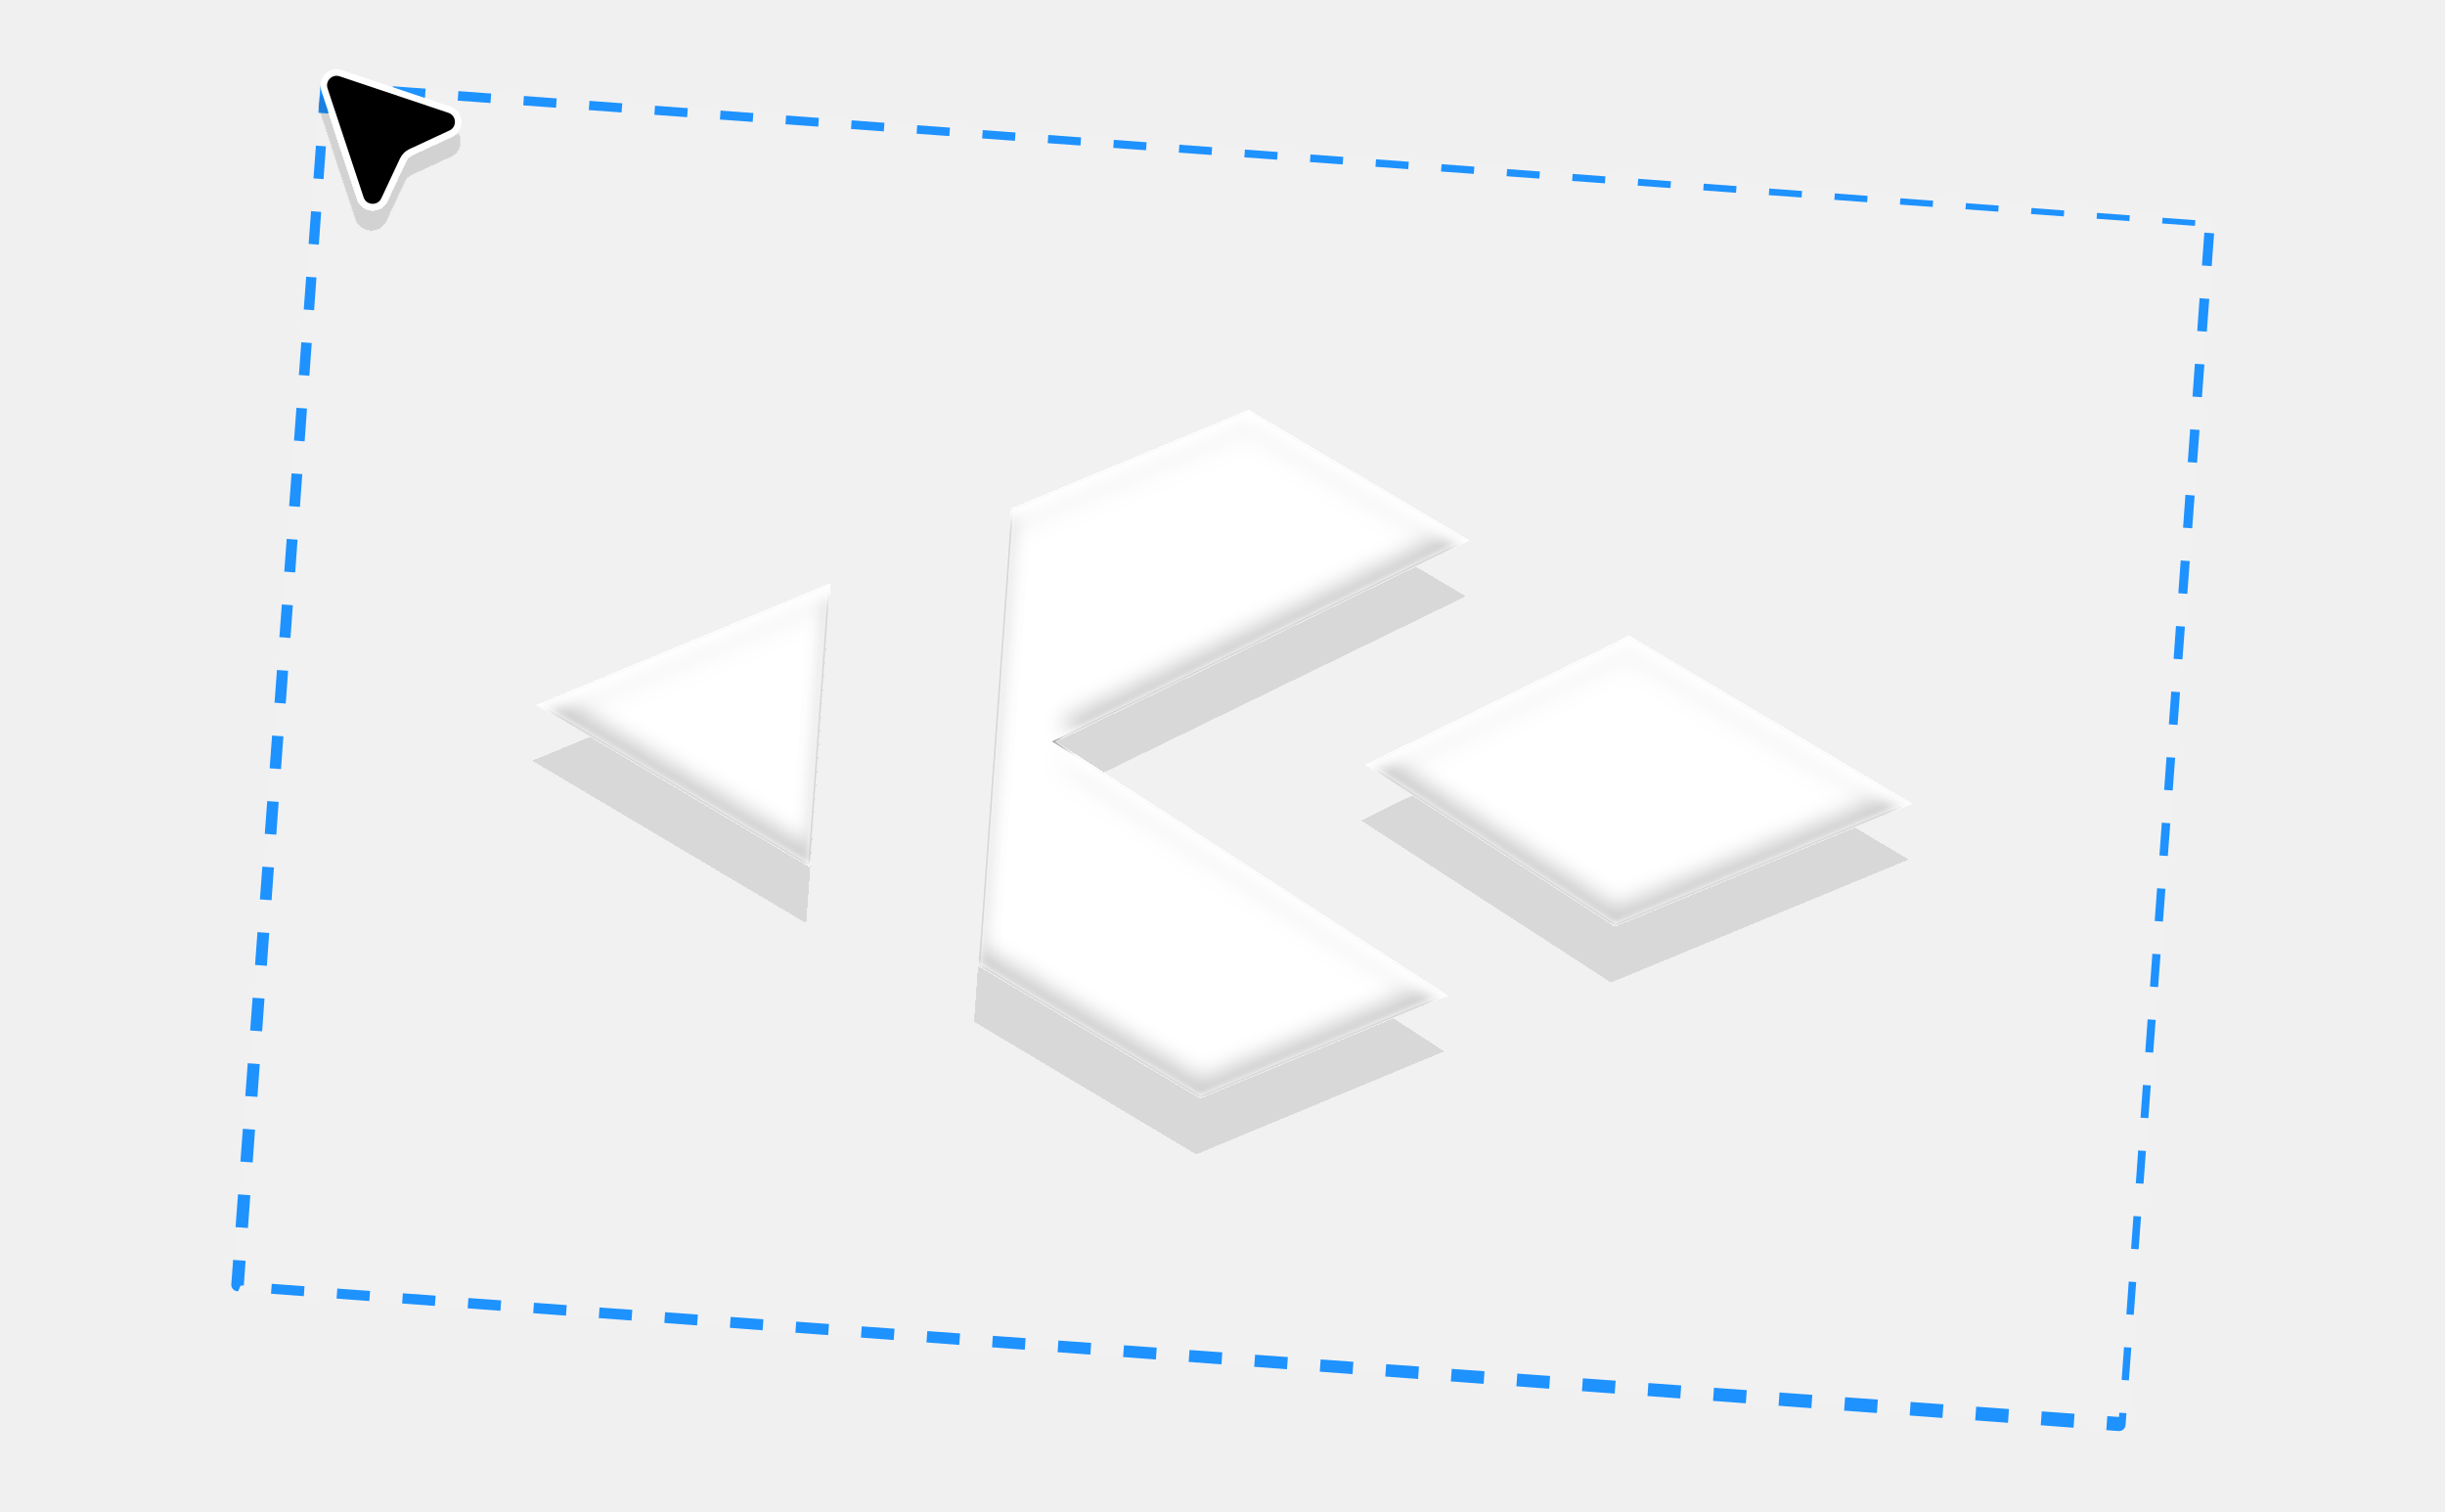
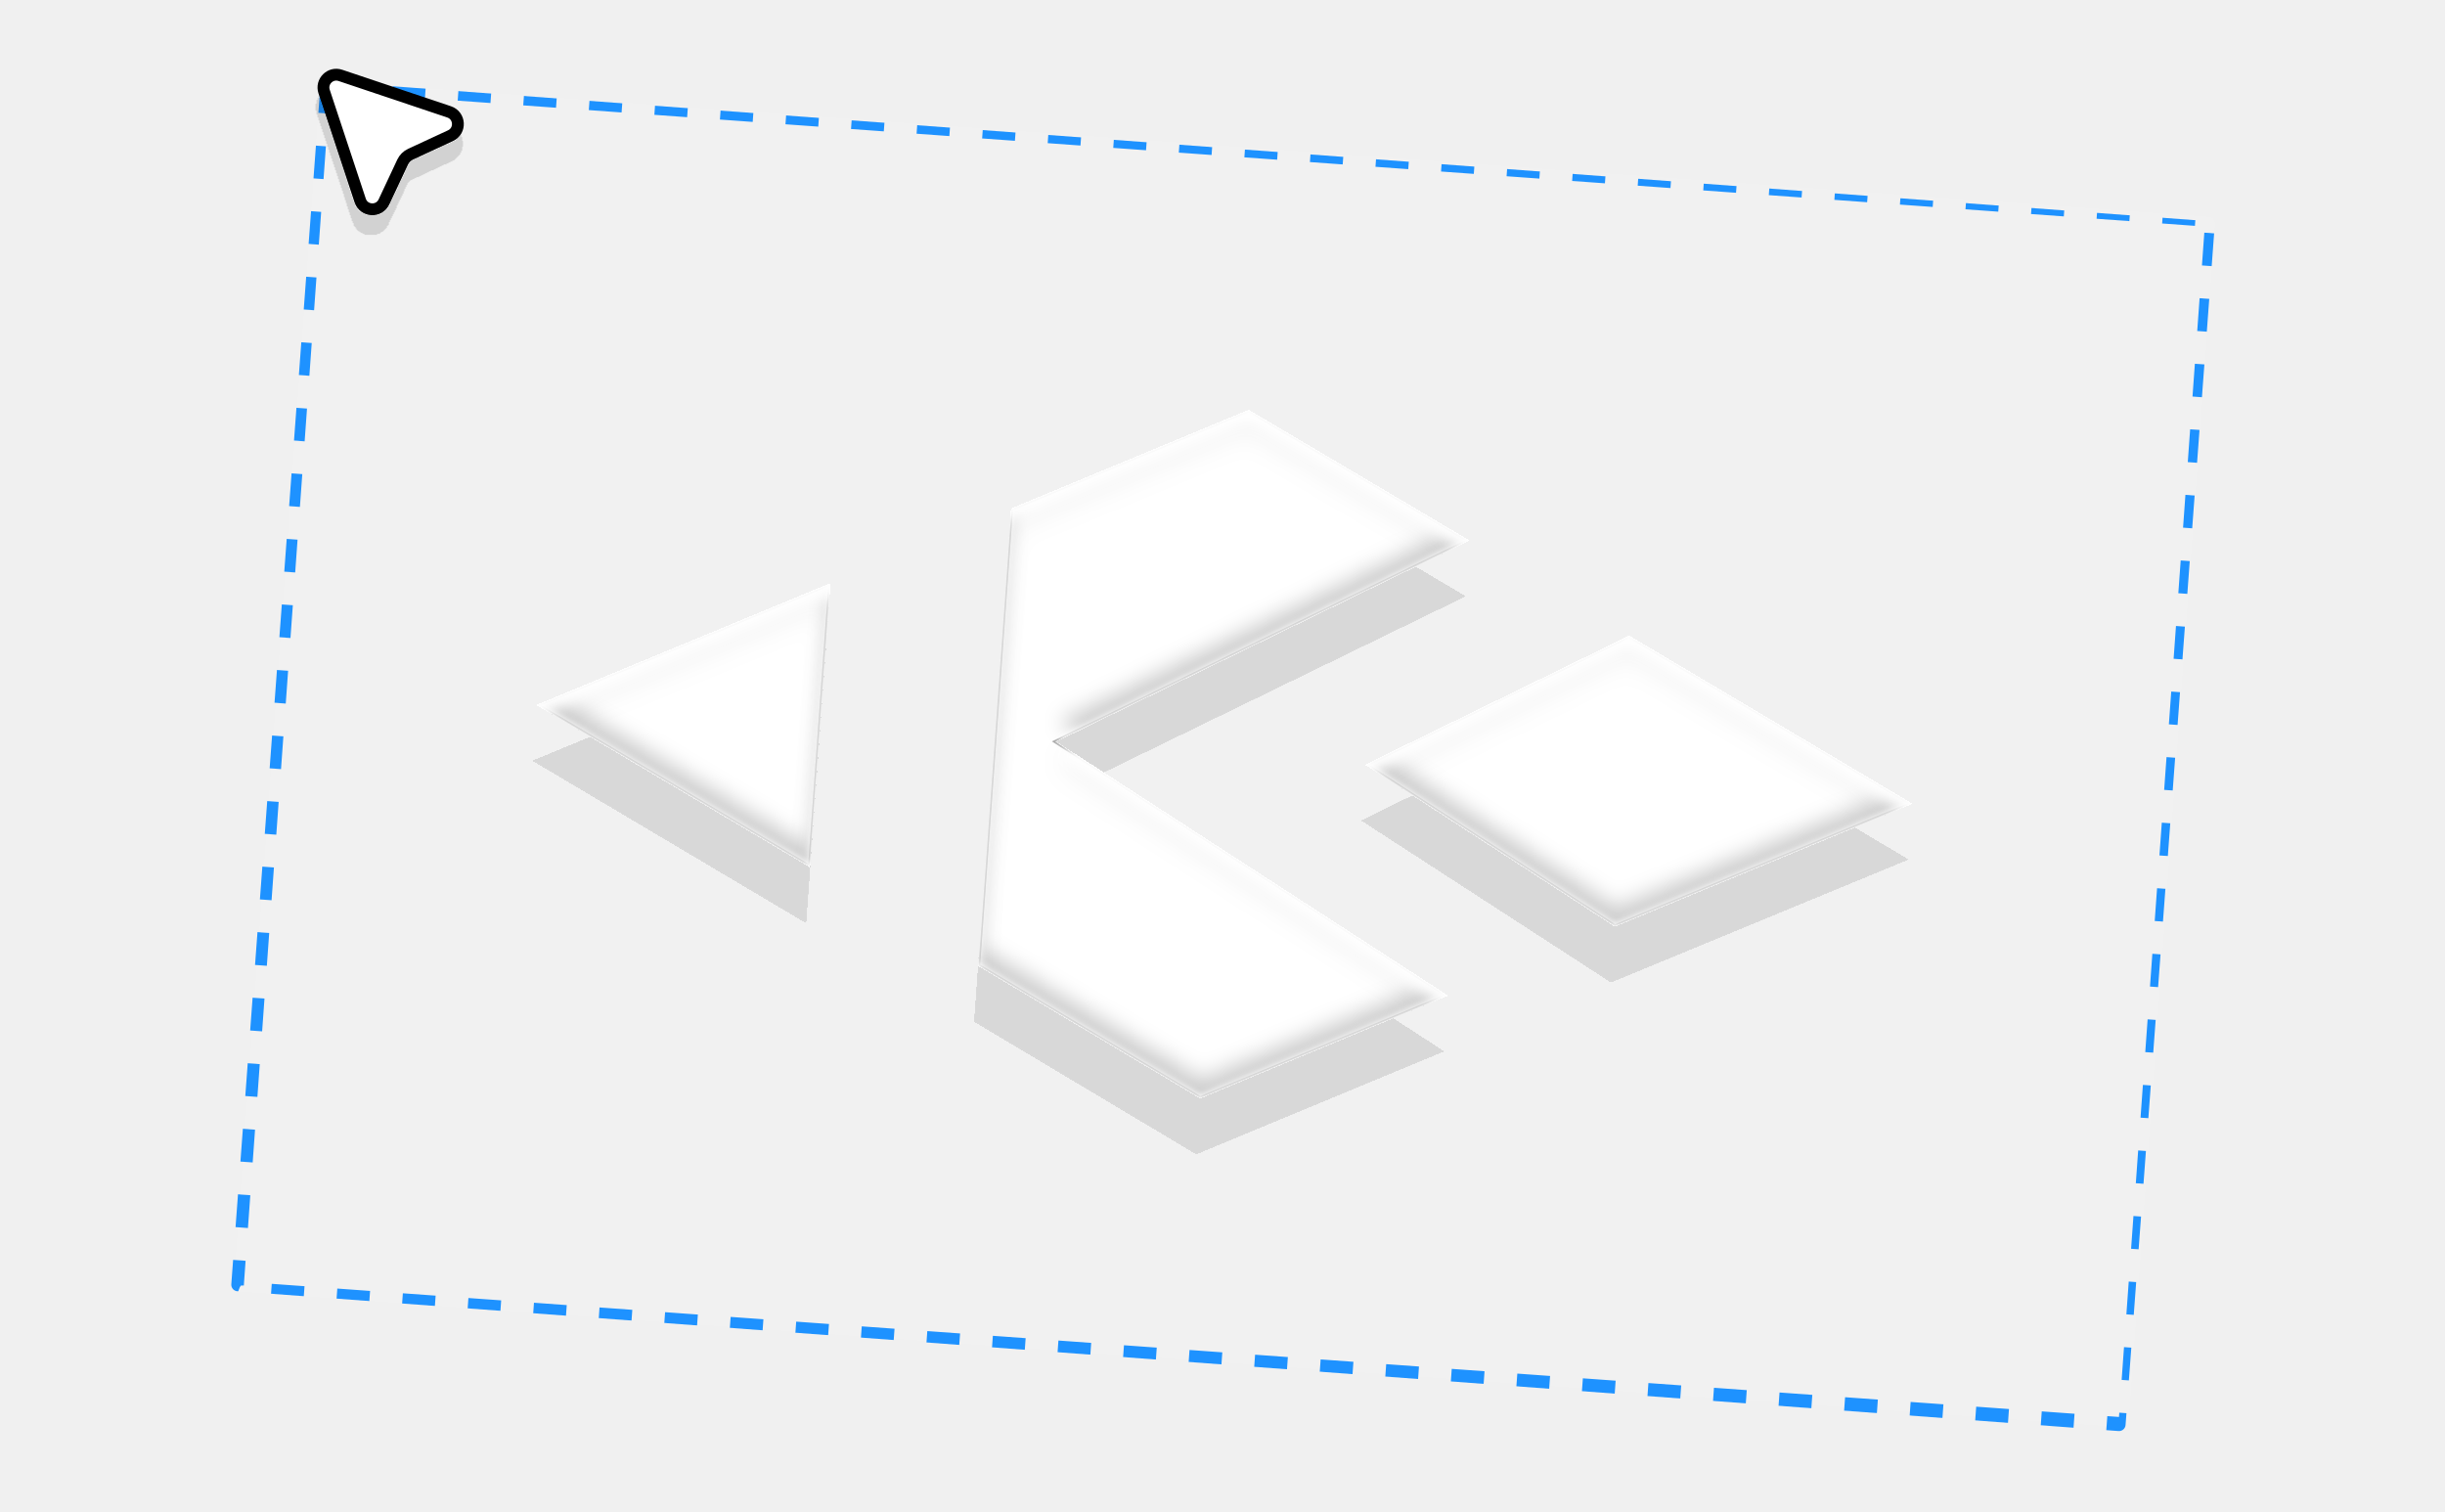
<svg xmlns="http://www.w3.org/2000/svg" width="744" height="460" viewBox="0 0 744 460" fill="none" version="1.1" id="svg42">
  <mask id="path-1-inside-1_2026_12" fill="#ffffff">
    <rect x="84.089" y="44.239" width="578" height="369.17" rx="2" transform="rotate(0.128329,84.0891,44.239)" id="rect1" />
  </mask>
  <rect x="99.115" y="17.538" width="578" height="369.17" rx="2" transform="rotate(4.121758)" fill="#ffffff" fill-opacity="0.1" style="mix-blend-mode:overlay" id="rect2" />
  <rect x="84.089" y="44.239" width="578" height="369.17" rx="2" transform="rotate(4.121758,363.4956,222.129)" stroke="#1e92ff" stroke-width="6" stroke-dasharray="10, 10" mask="url(#path-1-inside-1_2026_12)" id="rect3" />
  <g filter="url(#filter0_diiii_2026_12)" id="g4" transform="rotate(3.993429,372.2647,228.166)">
    <path d="m 249.114,186.522 -85.439,42.594 85.248,42.862 z" fill="#ffffff" id="path3" />
    <path d="m 249.114,186.522 -85.439,42.594 85.248,42.862 z" stroke="#aaaaaa" stroke-width="0.5" id="path4" />
  </g>
  <g filter="url(#filter1_diiii_2026_12)" id="g6" transform="rotate(3.993429,372.2647,228.166)">
    <path d="m 303.049,159.705 -0.312,138.993 69.871,35.358 72.181,-36.058 -124.239,-68.757 121.154,-69.792 -68.967,-34.563 z" fill="#ffffff" id="path5" />
    <path d="m 303.049,159.705 -0.312,138.993 69.871,35.358 72.181,-36.058 -124.239,-68.757 121.154,-69.792 -68.967,-34.563 z" stroke="#aaaaaa" stroke-width="0.5" id="path6" />
  </g>
  <g filter="url(#filter2_diiii_2026_12)" id="g8" transform="rotate(3.993429,372.2647,228.166)">
    <path d="m 493.035,185.371 -76.614,44.311 78.455,43.414 86.798,-43.157 z" fill="#ffffff" id="path7" />
    <path d="m 493.035,185.371 -76.614,44.311 78.455,43.414 86.798,-43.157 z" stroke="#aaaaaa" stroke-width="0.5" id="path8" />
  </g>
  <g filter="url(#filter3_d_2026_12)" id="g10" transform="rotate(3.993429,372.2647,228.166)">
-     <path fill-rule="evenodd" clip-rule="evenodd" d="m 89.986,41.477 c -3.118,-0.81 -5.819,2.283 -4.599,5.26 L 98.639,79.035 c 1.339,3.267 5.981,3.222 7.258,-0.071 l 4.822,-12.474 c 0.424,-1.096 1.22,-2.008 2.249,-2.576 l 11.711,-6.458 c 3.092,-1.706 2.51,-6.315 -0.907,-7.202 z" fill="#000000" id="path9" />
-     <path fill-rule="evenodd" clip-rule="evenodd" d="m 89.986,41.477 c -3.118,-0.81 -5.819,2.283 -4.599,5.26 L 98.639,79.035 c 1.339,3.267 5.981,3.222 7.258,-0.071 l 4.822,-12.474 c 0.424,-1.096 1.22,-2.008 2.249,-2.576 l 11.711,-6.458 c 3.092,-1.706 2.51,-6.315 -0.907,-7.202 z" stroke="#ffffff" stroke-width="2" id="path10" />
+     <path fill-rule="evenodd" clip-rule="evenodd" d="m 89.986,41.477 c -3.118,-0.81 -5.819,2.283 -4.599,5.26 L 98.639,79.035 c 1.339,3.267 5.981,3.222 7.258,-0.071 l 4.822,-12.474 c 0.424,-1.096 1.22,-2.008 2.249,-2.576 l 11.711,-6.458 c 3.092,-1.706 2.51,-6.315 -0.907,-7.202 z" fill="#000000" id="path9" style="fill:#ffffff" />
+     <path fill-rule="evenodd" clip-rule="evenodd" d="m 89.938,42.147 c -3.118,-0.81 -5.819,2.283 -4.599,5.26 l 13.252,32.298 c 1.339,3.267 5.981,3.222 7.258,-0.071 l 4.822,-12.474 c 0.424,-1.096 1.22,-2.008 2.249,-2.576 l 11.711,-6.458 c 3.092,-1.706 2.51,-6.315 -0.907,-7.202 z" stroke="#ffffff" stroke-width="2" id="path10" style="fill:#ffffff;stroke:#000000;stroke-width:3.6;stroke-dasharray:none;stroke-opacity:1" />
  </g>
  <defs id="defs42">
    <filter id="filter0_diiii_2026_12" x="163.117" y="180.117" width="86.248" height="109.266" filterUnits="userSpaceOnUse" color-interpolation-filters="sRGB">
      <feFlood flood-opacity="0" result="BackgroundImageFix" id="feFlood10" />
      <feColorMatrix in="SourceAlpha" type="matrix" values="0 0 0 0 0 0 0 0 0 0 0 0 0 0 0 0 0 0 127 0" result="hardAlpha" id="feColorMatrix10" />
      <feOffset dy="17" id="feOffset10" />
      <feComposite in2="hardAlpha" operator="out" id="feComposite10" />
      <feColorMatrix type="matrix" values="0 0 0 0 0 0 0 0 0 0 0 0 0 0 0 0 0 0 0.1 0" id="feColorMatrix11" />
      <feBlend mode="normal" in2="BackgroundImageFix" result="effect1_dropShadow_2026_12" id="feBlend11" />
      <feBlend mode="normal" in="SourceGraphic" in2="effect1_dropShadow_2026_12" result="shape" id="feBlend12" />
      <feColorMatrix in="SourceAlpha" type="matrix" values="0 0 0 0 0 0 0 0 0 0 0 0 0 0 0 0 0 0 127 0" result="hardAlpha" id="feColorMatrix12" />
      <feOffset dy="6" id="feOffset12" />
      <feGaussianBlur stdDeviation="4.15" id="feGaussianBlur12" />
      <feComposite in2="hardAlpha" operator="arithmetic" k2="-1" k3="1" id="feComposite12" k1="0" k4="0" />
      <feColorMatrix type="matrix" values="0 0 0 0 0 0 0 0 0 0 0 0 0 0 0 0 0 0 0.05 0" id="feColorMatrix13" />
      <feBlend mode="normal" in2="shape" result="effect2_innerShadow_2026_12" id="feBlend13" />
      <feColorMatrix in="SourceAlpha" type="matrix" values="0 0 0 0 0 0 0 0 0 0 0 0 0 0 0 0 0 0 127 0" result="hardAlpha" id="feColorMatrix14" />
      <feOffset dy="-6" id="feOffset14" />
      <feGaussianBlur stdDeviation="3" id="feGaussianBlur14" />
      <feComposite in2="hardAlpha" operator="arithmetic" k2="-1" k3="1" id="feComposite14" k1="0" k4="0" />
      <feColorMatrix type="matrix" values="0 0 0 0 0 0 0 0 0 0 0 0 0 0 0 0 0 0 0.2 0" id="feColorMatrix15" />
      <feBlend mode="normal" in2="effect2_innerShadow_2026_12" result="effect3_innerShadow_2026_12" id="feBlend15" />
      <feColorMatrix in="SourceAlpha" type="matrix" values="0 0 0 0 0 0 0 0 0 0 0 0 0 0 0 0 0 0 127 0" result="hardAlpha" id="feColorMatrix16" />
      <feOffset dy="4" id="feOffset16" />
      <feGaussianBlur stdDeviation="2" id="feGaussianBlur16" />
      <feComposite in2="hardAlpha" operator="arithmetic" k2="-1" k3="1" id="feComposite16" k1="0" k4="0" />
      <feColorMatrix type="matrix" values="0 0 0 0 1 0 0 0 0 1 0 0 0 0 1 0 0 0 1 0" id="feColorMatrix17" />
      <feBlend mode="normal" in2="effect3_innerShadow_2026_12" result="effect4_innerShadow_2026_12" id="feBlend17" />
      <feColorMatrix in="SourceAlpha" type="matrix" values="0 0 0 0 0 0 0 0 0 0 0 0 0 0 0 0 0 0 127 0" result="hardAlpha" id="feColorMatrix18" />
      <feOffset dy="-1" id="feOffset18" />
      <feGaussianBlur stdDeviation="1" id="feGaussianBlur18" />
      <feComposite in2="hardAlpha" operator="arithmetic" k2="-1" k3="1" id="feComposite18" k1="0" k4="0" />
      <feColorMatrix type="matrix" values="0 0 0 0 1 0 0 0 0 1 0 0 0 0 1 0 0 0 1 0" id="feColorMatrix19" />
      <feBlend mode="normal" in2="effect4_innerShadow_2026_12" result="effect5_innerShadow_2026_12" id="feBlend19" />
    </filter>
    <filter id="filter1_diiii_2026_12" x="302.487" y="118.606" width="142.839" height="232.73" filterUnits="userSpaceOnUse" color-interpolation-filters="sRGB">
      <feFlood flood-opacity="0" result="BackgroundImageFix" id="feFlood19" />
      <feColorMatrix in="SourceAlpha" type="matrix" values="0 0 0 0 0 0 0 0 0 0 0 0 0 0 0 0 0 0 127 0" result="hardAlpha" id="feColorMatrix20" />
      <feOffset dy="17" id="feOffset20" />
      <feComposite in2="hardAlpha" operator="out" id="feComposite20" />
      <feColorMatrix type="matrix" values="0 0 0 0 0 0 0 0 0 0 0 0 0 0 0 0 0 0 0.1 0" id="feColorMatrix21" />
      <feBlend mode="normal" in2="BackgroundImageFix" result="effect1_dropShadow_2026_12" id="feBlend21" />
      <feBlend mode="normal" in="SourceGraphic" in2="effect1_dropShadow_2026_12" result="shape" id="feBlend22" />
      <feColorMatrix in="SourceAlpha" type="matrix" values="0 0 0 0 0 0 0 0 0 0 0 0 0 0 0 0 0 0 127 0" result="hardAlpha" id="feColorMatrix22" />
      <feOffset dy="6" id="feOffset22" />
      <feGaussianBlur stdDeviation="4.15" id="feGaussianBlur22" />
      <feComposite in2="hardAlpha" operator="arithmetic" k2="-1" k3="1" id="feComposite22" k1="0" k4="0" />
      <feColorMatrix type="matrix" values="0 0 0 0 0 0 0 0 0 0 0 0 0 0 0 0 0 0 0.05 0" id="feColorMatrix23" />
      <feBlend mode="normal" in2="shape" result="effect2_innerShadow_2026_12" id="feBlend23" />
      <feColorMatrix in="SourceAlpha" type="matrix" values="0 0 0 0 0 0 0 0 0 0 0 0 0 0 0 0 0 0 127 0" result="hardAlpha" id="feColorMatrix24" />
      <feOffset dy="-6" id="feOffset24" />
      <feGaussianBlur stdDeviation="3" id="feGaussianBlur24" />
      <feComposite in2="hardAlpha" operator="arithmetic" k2="-1" k3="1" id="feComposite24" k1="0" k4="0" />
      <feColorMatrix type="matrix" values="0 0 0 0 0 0 0 0 0 0 0 0 0 0 0 0 0 0 0.2 0" id="feColorMatrix25" />
      <feBlend mode="normal" in2="effect2_innerShadow_2026_12" result="effect3_innerShadow_2026_12" id="feBlend25" />
      <feColorMatrix in="SourceAlpha" type="matrix" values="0 0 0 0 0 0 0 0 0 0 0 0 0 0 0 0 0 0 127 0" result="hardAlpha" id="feColorMatrix26" />
      <feOffset dy="4" id="feOffset26" />
      <feGaussianBlur stdDeviation="2" id="feGaussianBlur26" />
      <feComposite in2="hardAlpha" operator="arithmetic" k2="-1" k3="1" id="feComposite26" k1="0" k4="0" />
      <feColorMatrix type="matrix" values="0 0 0 0 1 0 0 0 0 1 0 0 0 0 1 0 0 0 1 0" id="feColorMatrix27" />
      <feBlend mode="normal" in2="effect3_innerShadow_2026_12" result="effect4_innerShadow_2026_12" id="feBlend27" />
      <feColorMatrix in="SourceAlpha" type="matrix" values="0 0 0 0 0 0 0 0 0 0 0 0 0 0 0 0 0 0 127 0" result="hardAlpha" id="feColorMatrix28" />
      <feOffset dy="-1" id="feOffset28" />
      <feGaussianBlur stdDeviation="1" id="feGaussianBlur28" />
      <feComposite in2="hardAlpha" operator="arithmetic" k2="-1" k3="1" id="feComposite28" k1="0" k4="0" />
      <feColorMatrix type="matrix" values="0 0 0 0 1 0 0 0 0 1 0 0 0 0 1 0 0 0 1 0" id="feColorMatrix29" />
      <feBlend mode="normal" in2="effect4_innerShadow_2026_12" result="effect5_innerShadow_2026_12" id="feBlend29" />
    </filter>
    <filter id="filter2_diiii_2026_12" x="415.914" y="179.087" width="166.32" height="111.291" filterUnits="userSpaceOnUse" color-interpolation-filters="sRGB">
      <feFlood flood-opacity="0" result="BackgroundImageFix" id="feFlood29" />
      <feColorMatrix in="SourceAlpha" type="matrix" values="0 0 0 0 0 0 0 0 0 0 0 0 0 0 0 0 0 0 127 0" result="hardAlpha" id="feColorMatrix30" />
      <feOffset dy="17" id="feOffset30" />
      <feComposite in2="hardAlpha" operator="out" id="feComposite30" />
      <feColorMatrix type="matrix" values="0 0 0 0 0 0 0 0 0 0 0 0 0 0 0 0 0 0 0.1 0" id="feColorMatrix31" />
      <feBlend mode="normal" in2="BackgroundImageFix" result="effect1_dropShadow_2026_12" id="feBlend31" />
      <feBlend mode="normal" in="SourceGraphic" in2="effect1_dropShadow_2026_12" result="shape" id="feBlend32" />
      <feColorMatrix in="SourceAlpha" type="matrix" values="0 0 0 0 0 0 0 0 0 0 0 0 0 0 0 0 0 0 127 0" result="hardAlpha" id="feColorMatrix32" />
      <feOffset dy="6" id="feOffset32" />
      <feGaussianBlur stdDeviation="4.15" id="feGaussianBlur32" />
      <feComposite in2="hardAlpha" operator="arithmetic" k2="-1" k3="1" id="feComposite32" k1="0" k4="0" />
      <feColorMatrix type="matrix" values="0 0 0 0 0 0 0 0 0 0 0 0 0 0 0 0 0 0 0.05 0" id="feColorMatrix33" />
      <feBlend mode="normal" in2="shape" result="effect2_innerShadow_2026_12" id="feBlend33" />
      <feColorMatrix in="SourceAlpha" type="matrix" values="0 0 0 0 0 0 0 0 0 0 0 0 0 0 0 0 0 0 127 0" result="hardAlpha" id="feColorMatrix34" />
      <feOffset dy="-6" id="feOffset34" />
      <feGaussianBlur stdDeviation="3" id="feGaussianBlur34" />
      <feComposite in2="hardAlpha" operator="arithmetic" k2="-1" k3="1" id="feComposite34" k1="0" k4="0" />
      <feColorMatrix type="matrix" values="0 0 0 0 0 0 0 0 0 0 0 0 0 0 0 0 0 0 0.2 0" id="feColorMatrix35" />
      <feBlend mode="normal" in2="effect2_innerShadow_2026_12" result="effect3_innerShadow_2026_12" id="feBlend35" />
      <feColorMatrix in="SourceAlpha" type="matrix" values="0 0 0 0 0 0 0 0 0 0 0 0 0 0 0 0 0 0 127 0" result="hardAlpha" id="feColorMatrix36" />
      <feOffset dy="4" id="feOffset36" />
      <feGaussianBlur stdDeviation="2" id="feGaussianBlur36" />
      <feComposite in2="hardAlpha" operator="arithmetic" k2="-1" k3="1" id="feComposite36" k1="0" k4="0" />
      <feColorMatrix type="matrix" values="0 0 0 0 1 0 0 0 0 1 0 0 0 0 1 0 0 0 1 0" id="feColorMatrix37" />
      <feBlend mode="normal" in2="effect3_innerShadow_2026_12" result="effect4_innerShadow_2026_12" id="feBlend37" />
      <feColorMatrix in="SourceAlpha" type="matrix" values="0 0 0 0 0 0 0 0 0 0 0 0 0 0 0 0 0 0 127 0" result="hardAlpha" id="feColorMatrix38" />
      <feOffset dy="-1" id="feOffset38" />
      <feGaussianBlur stdDeviation="1" id="feGaussianBlur38" />
      <feComposite in2="hardAlpha" operator="arithmetic" k2="-1" k3="1" id="feComposite38" k1="0" k4="0" />
      <feColorMatrix type="matrix" values="0 0 0 0 1 0 0 0 0 1 0 0 0 0 1 0 0 0 1 0" id="feColorMatrix39" />
      <feBlend mode="normal" in2="effect4_innerShadow_2026_12" result="effect5_innerShadow_2026_12" id="feBlend39" />
    </filter>
    <filter id="filter3_d_2026_12" x="84.086" y="40.345" width="43.612" height="48.115" filterUnits="userSpaceOnUse" color-interpolation-filters="sRGB">
      <feFlood flood-opacity="0" result="BackgroundImageFix" id="feFlood39" />
      <feColorMatrix in="SourceAlpha" type="matrix" values="0 0 0 0 0 0 0 0 0 0 0 0 0 0 0 0 0 0 127 0" result="hardAlpha" id="feColorMatrix40" />
      <feOffset dy="6" id="feOffset40" />
      <feComposite in2="hardAlpha" operator="out" id="feComposite40" />
      <feColorMatrix type="matrix" values="0 0 0 0 0 0 0 0 0 0 0 0 0 0 0 0 0 0 0.13 0" id="feColorMatrix41" />
      <feBlend mode="normal" in2="BackgroundImageFix" result="effect1_dropShadow_2026_12" id="feBlend41" />
      <feBlend mode="normal" in="SourceGraphic" in2="effect1_dropShadow_2026_12" result="shape" id="feBlend42" />
    </filter>
  </defs>
</svg>
